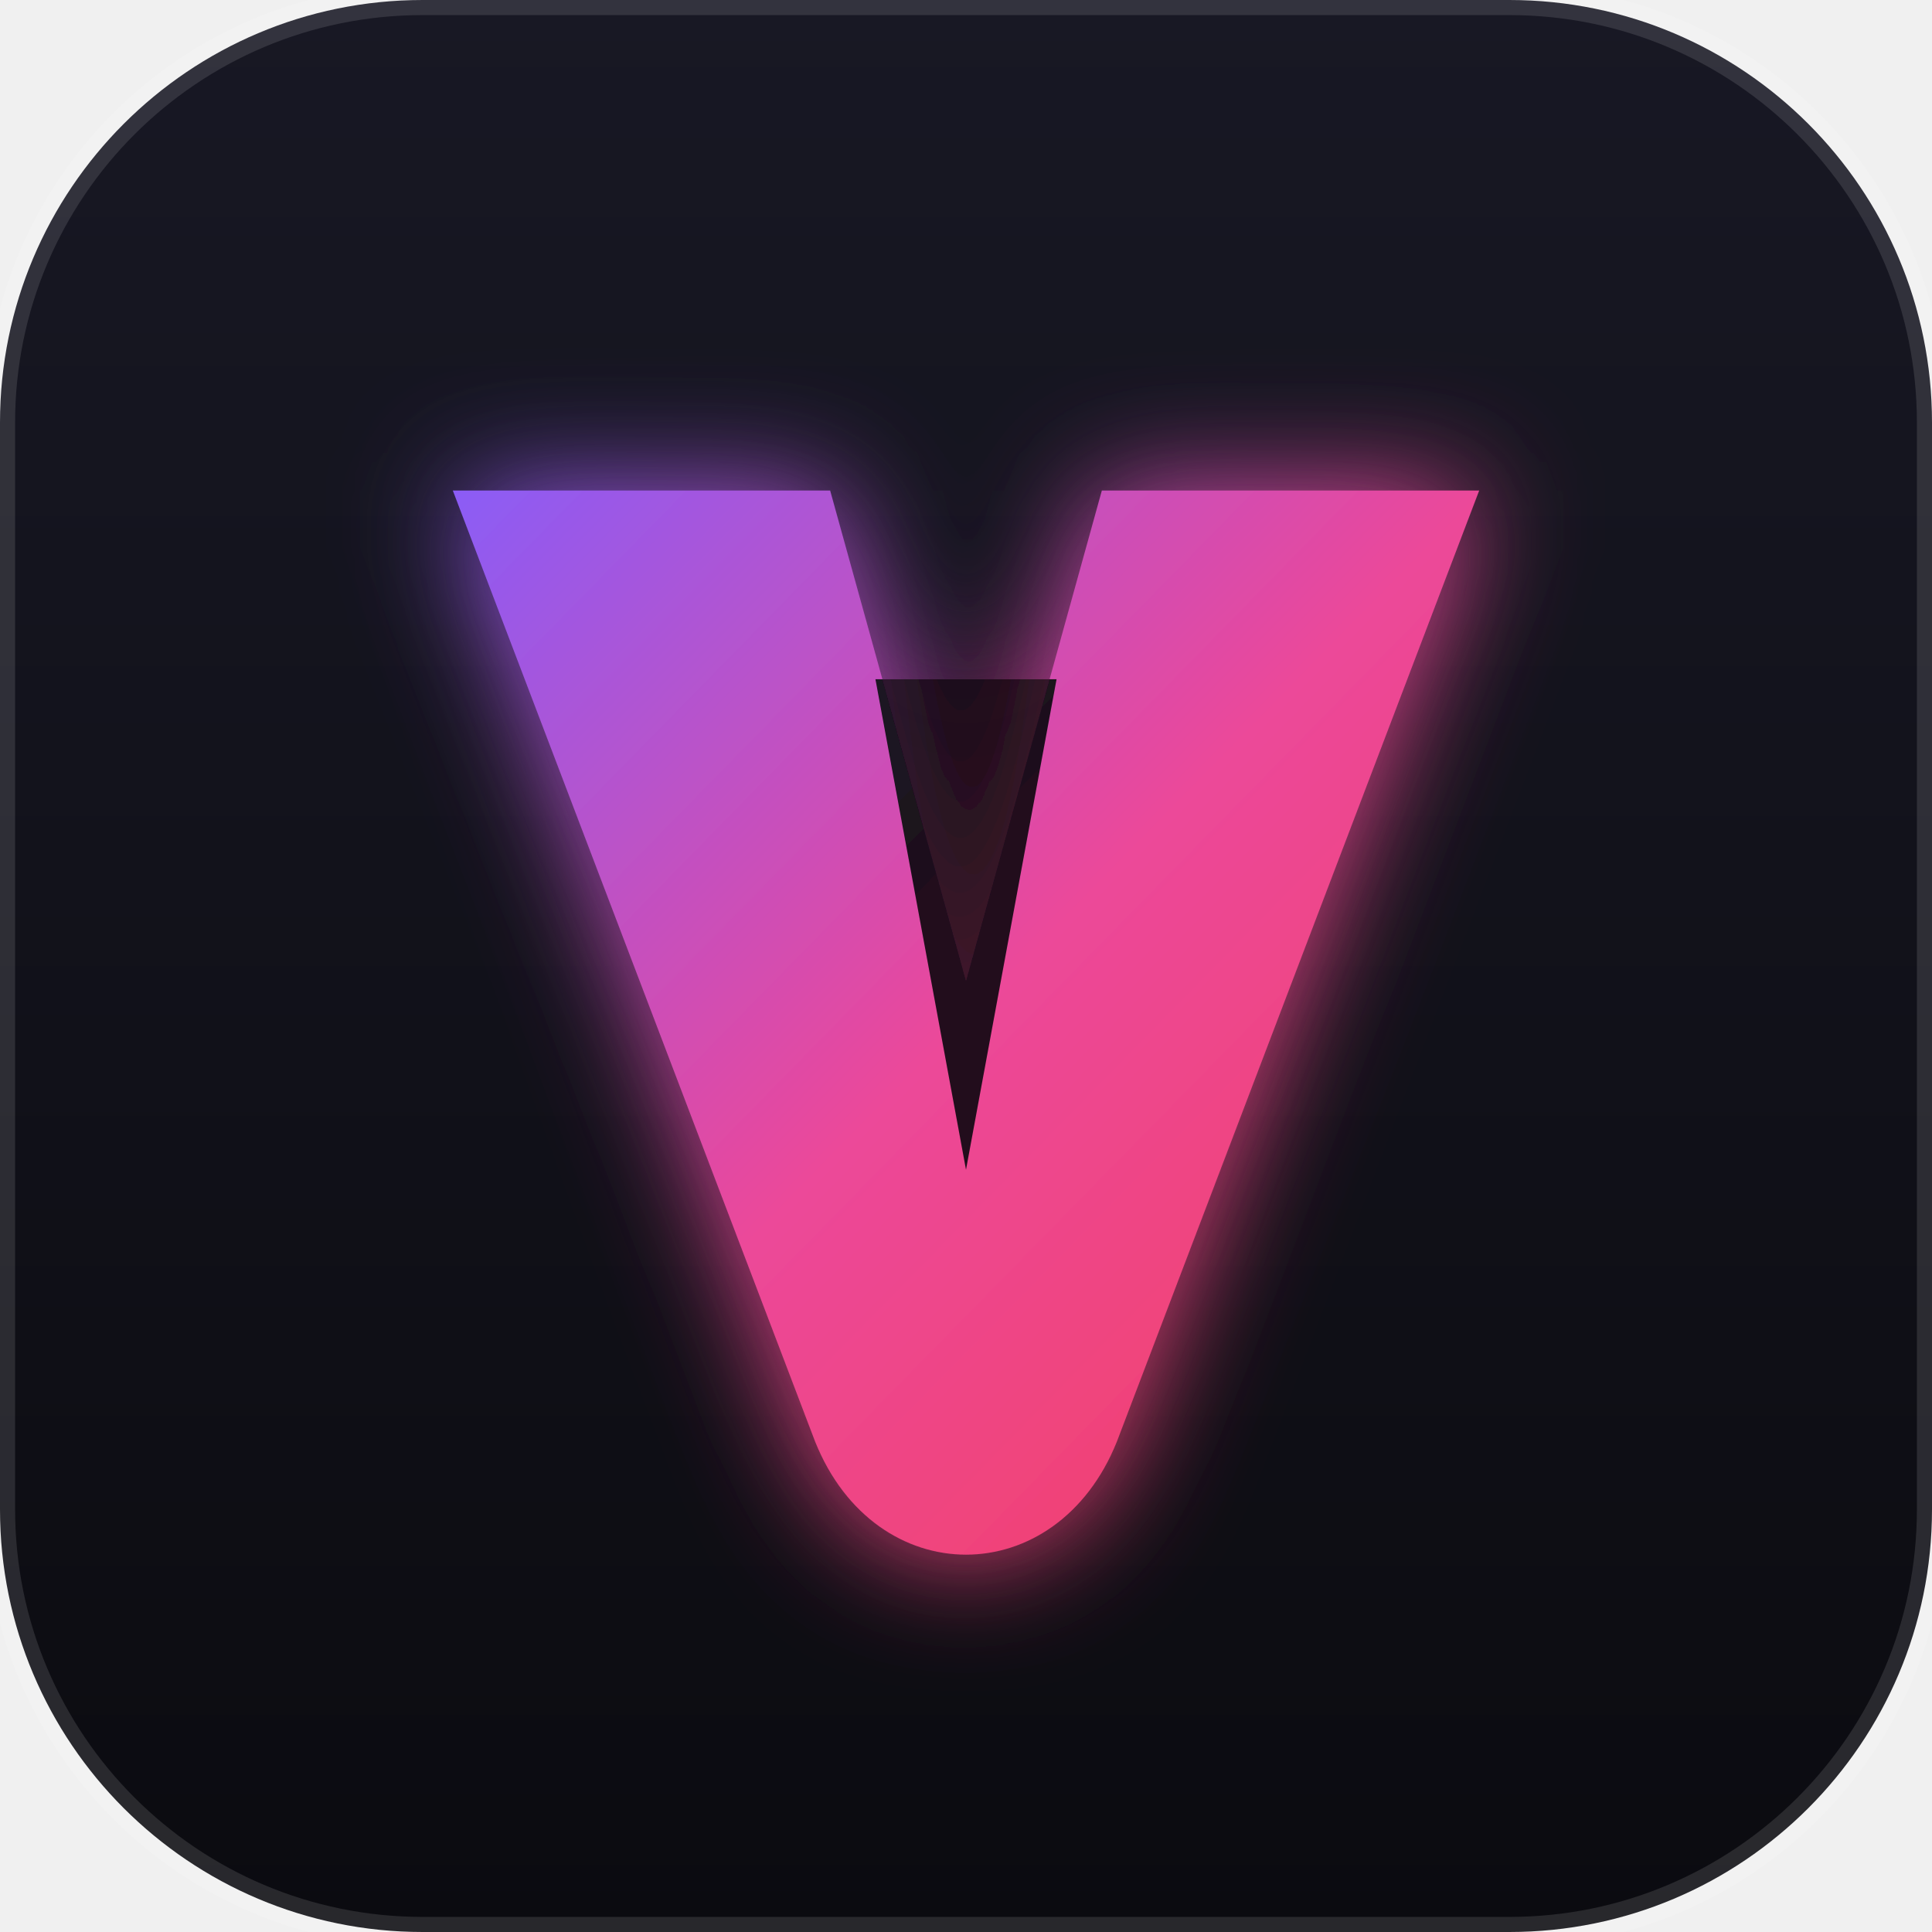
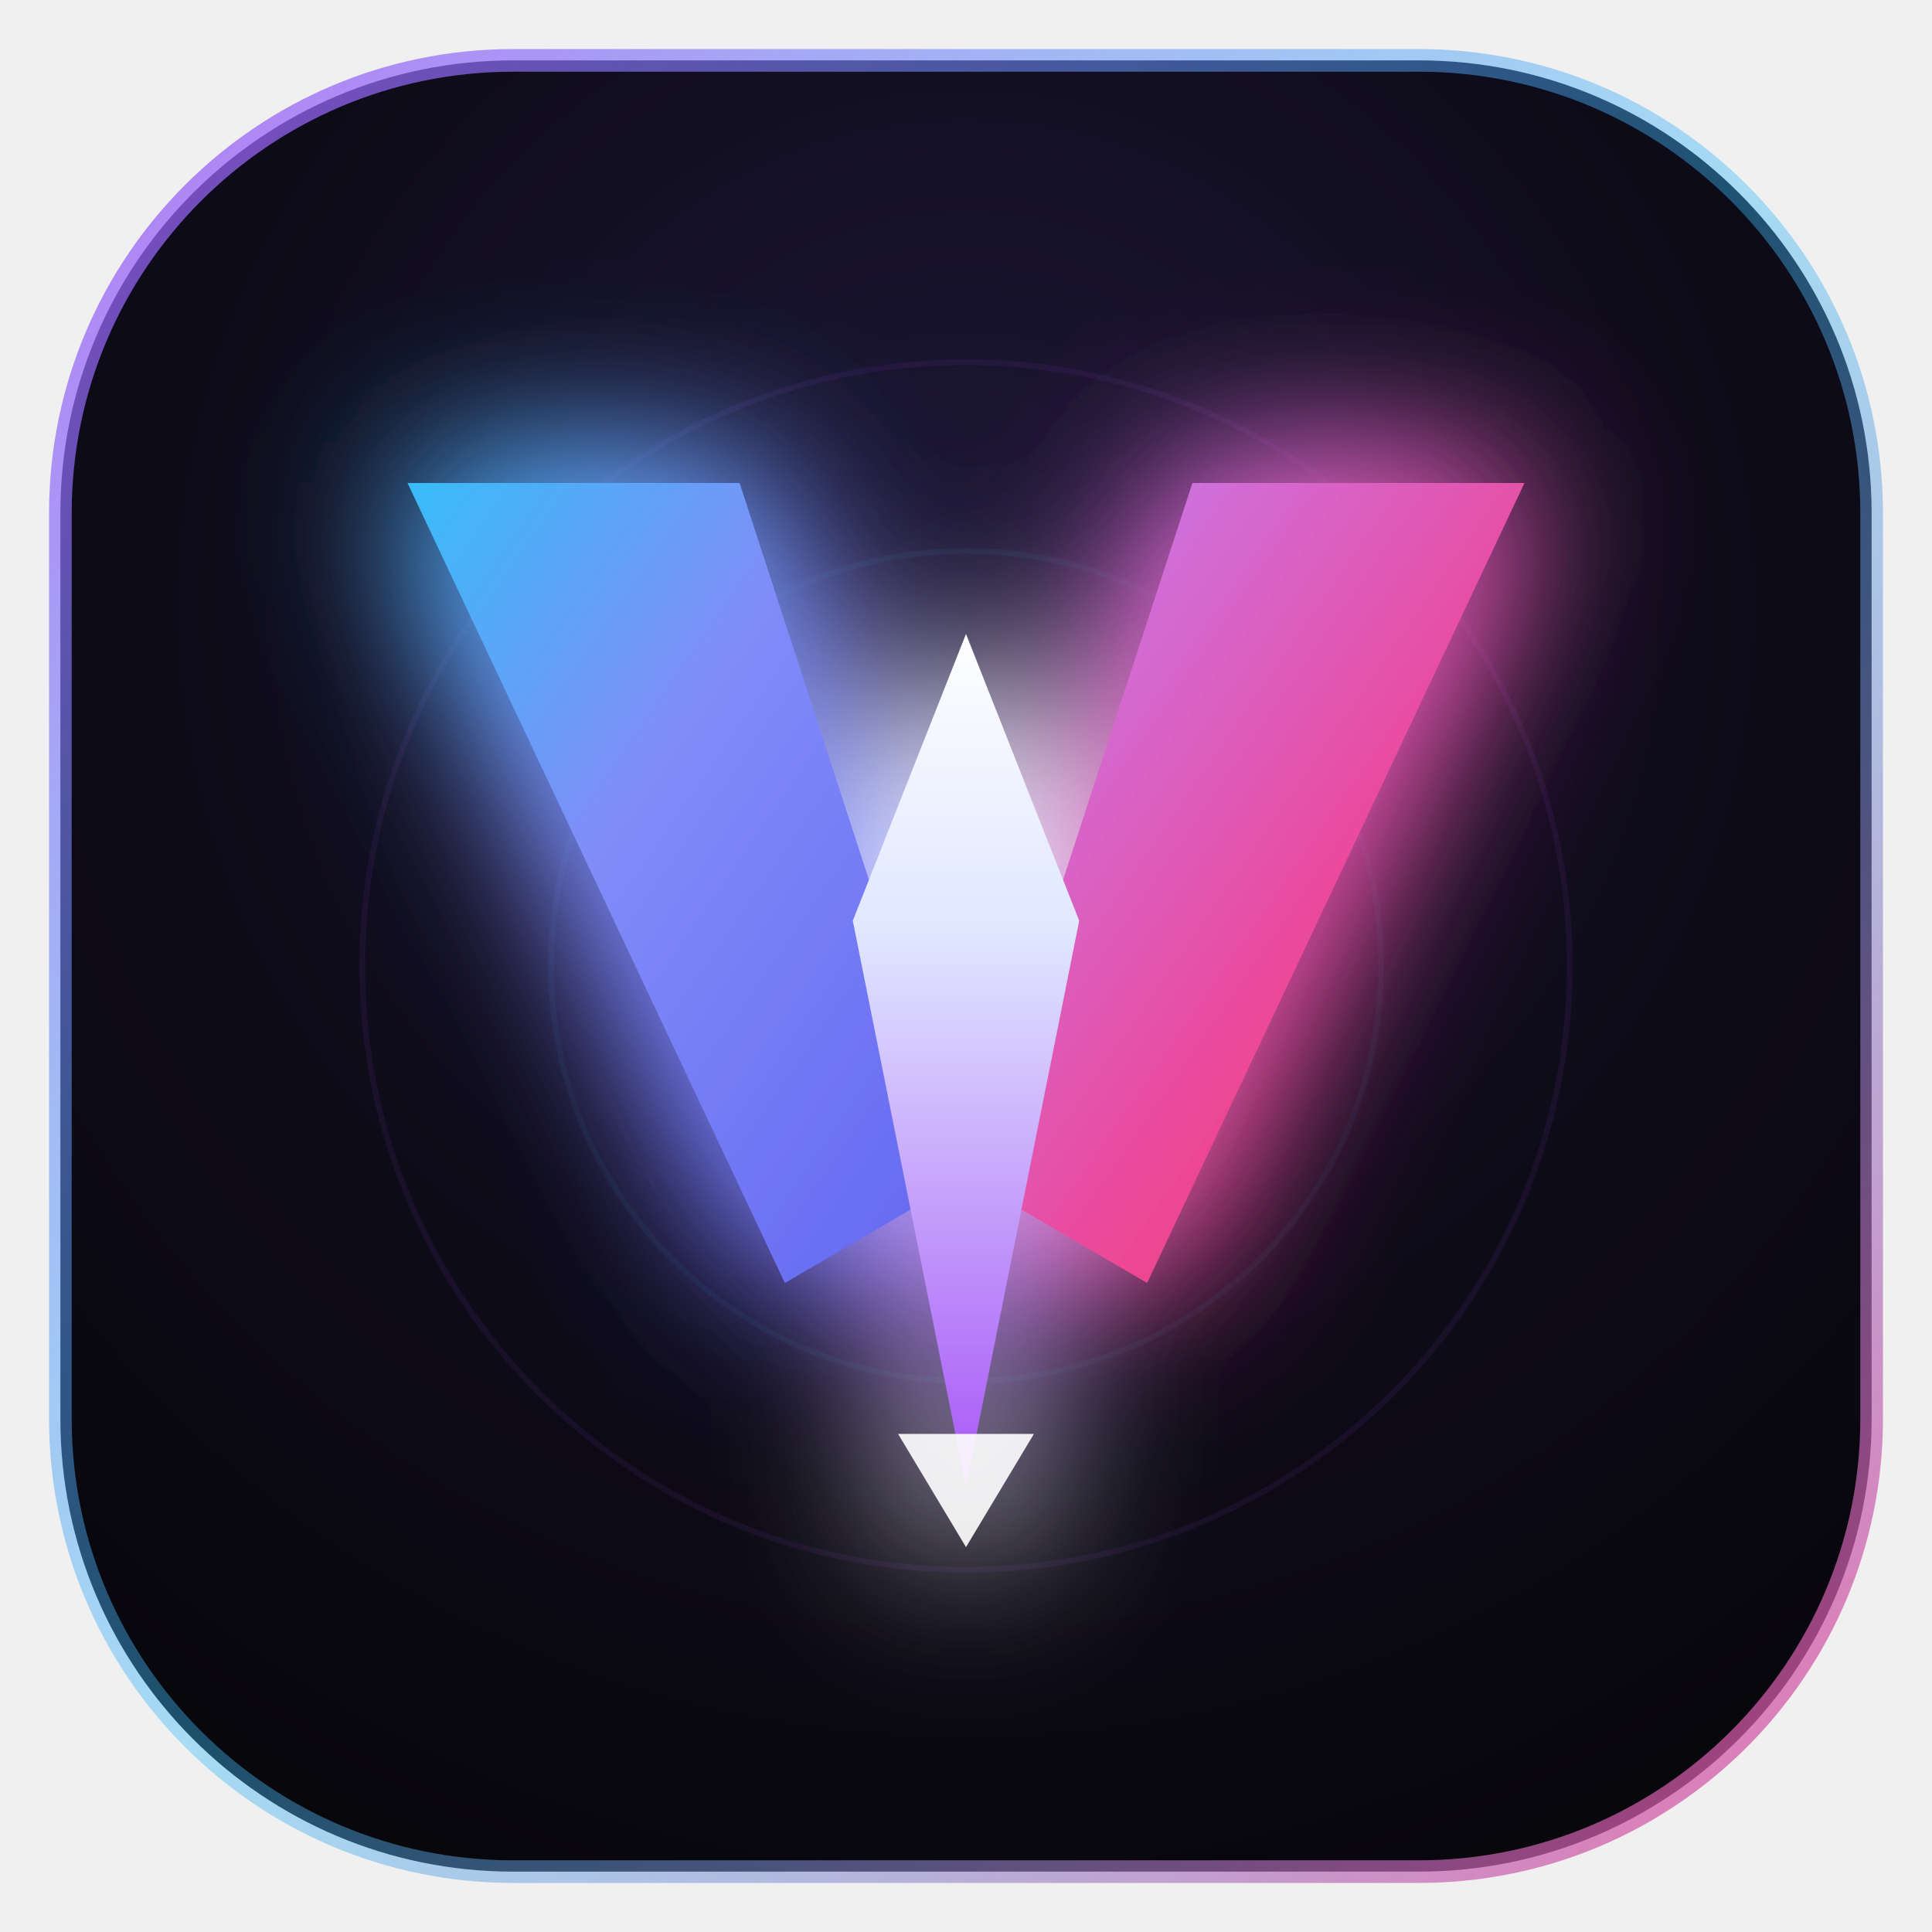
<svg xmlns="http://www.w3.org/2000/svg" viewBox="0 0 512 512" width="100%" height="100%">
  <defs>
-     <linearGradient id="vexGrad" x1="0%" y1="0%" x2="100%" y2="100%">
-       <stop offset="0%" stop-color="#8b5cf6" />
-       <stop offset="50%" stop-color="#ec4899" />
+     <radialGradient id="vexBg" cx="50%" cy="30%" r="80%">
+       <stop offset="0%" stop-color="#1e1838" />
+       <stop offset="50%" stop-color="#0f0c1b" />
+       <stop offset="100%" stop-color="#07060a" />
+     </radialGradient>
+     <linearGradient id="rimGrad" x1="0%" y1="0%" x2="100%" y2="100%">
+       <stop offset="0%" stop-color="#a855f7" stop-opacity="0.8" />
+       <stop offset="50%" stop-color="#38bdf8" stop-opacity="0.4" />
+       <stop offset="100%" stop-color="#ec4899" stop-opacity="0.8" />
+     </linearGradient>
+     <linearGradient id="leftWingGrad" x1="0%" y1="0%" x2="100%" y2="100%">
+       <stop offset="0%" stop-color="#38bdf8" />
+       <stop offset="40%" stop-color="#818cf8" />
+       <stop offset="100%" stop-color="#6366f1" />
+     </linearGradient>
+     <linearGradient id="rightWingGrad" x1="0%" y1="0%" x2="100%" y2="100%">
+       <stop offset="0%" stop-color="#c084fc" />
+       <stop offset="60%" stop-color="#ec4899" />
      <stop offset="100%" stop-color="#f43f5e" />
    </linearGradient>
-     <linearGradient id="bgGrad" x1="0%" y1="0%" x2="0%" y2="100%">
-       <stop offset="0%" stop-color="#181824" />
-       <stop offset="100%" stop-color="#0b0b10" />
+     <linearGradient id="coreGrad" x1="50%" y1="0%" x2="50%" y2="100%">
+       <stop offset="0%" stop-color="#ffffff" />
+       <stop offset="35%" stop-color="#e0e7ff" />
+       <stop offset="100%" stop-color="#a855f7" />
    </linearGradient>
-     <filter id="glow" x="-20%" y="-20%" width="140%" height="140%">
-       <feGaussianBlur stdDeviation="16" result="blur" />
-       <feComposite in="SourceGraphic" in2="blur" operator="over" />
+     <filter id="ambientGlow" x="-30%" y="-30%" width="160%" height="160%">
+       <feGaussianBlur stdDeviation="22" result="blur1" />
+       <feGaussianBlur stdDeviation="10" result="blur2" />
+       <feMerge>
+         <feMergeNode in="blur1" />
+         <feMergeNode in="blur2" />
+         <feMergeNode in="SourceGraphic" />
+       </feMerge>
    </filter>
  </defs>
-   <rect width="512" height="512" rx="112" fill="url(#bgGrad)" stroke="rgba(255,255,255,0.12)" stroke-width="8" />
-   <g filter="url(#glow)">
-     <path d="M120 130 L220 130 L256 260 L292 130 L392 130 L296 382 C280 422 232 422 216 382 Z" fill="url(#vexGrad)" />
-     <path d="M256 310 L280 180 L232 180 Z" fill="#0b0b10" opacity="0.9" />
+   <rect x="16" y="16" width="480" height="480" rx="120" fill="url(#vexBg)" stroke="url(#rimGrad)" stroke-width="6" />
+   <circle cx="256" cy="256" r="160" fill="none" stroke="rgba(168, 85, 247, 0.08)" stroke-width="1.5" />
+   <circle cx="256" cy="256" r="110" fill="none" stroke="rgba(56, 189, 248, 0.06)" stroke-width="1.5" />
+   <g filter="url(#ambientGlow)">
+     <path d="M108 128 L196 128 L256 312 L208 340 L108 128 Z" fill="url(#leftWingGrad)" />
+     <path d="M404 128 L316 128 L256 312 L304 340 L404 128 Z" fill="url(#rightWingGrad)" />
+     <path d="M256 168 L286 244 L256 394 L226 244 Z" fill="url(#coreGrad)" />
+     <polygon points="256,410 274,380 238,380" fill="#ffffff" opacity="0.9" />
  </g>
</svg>
